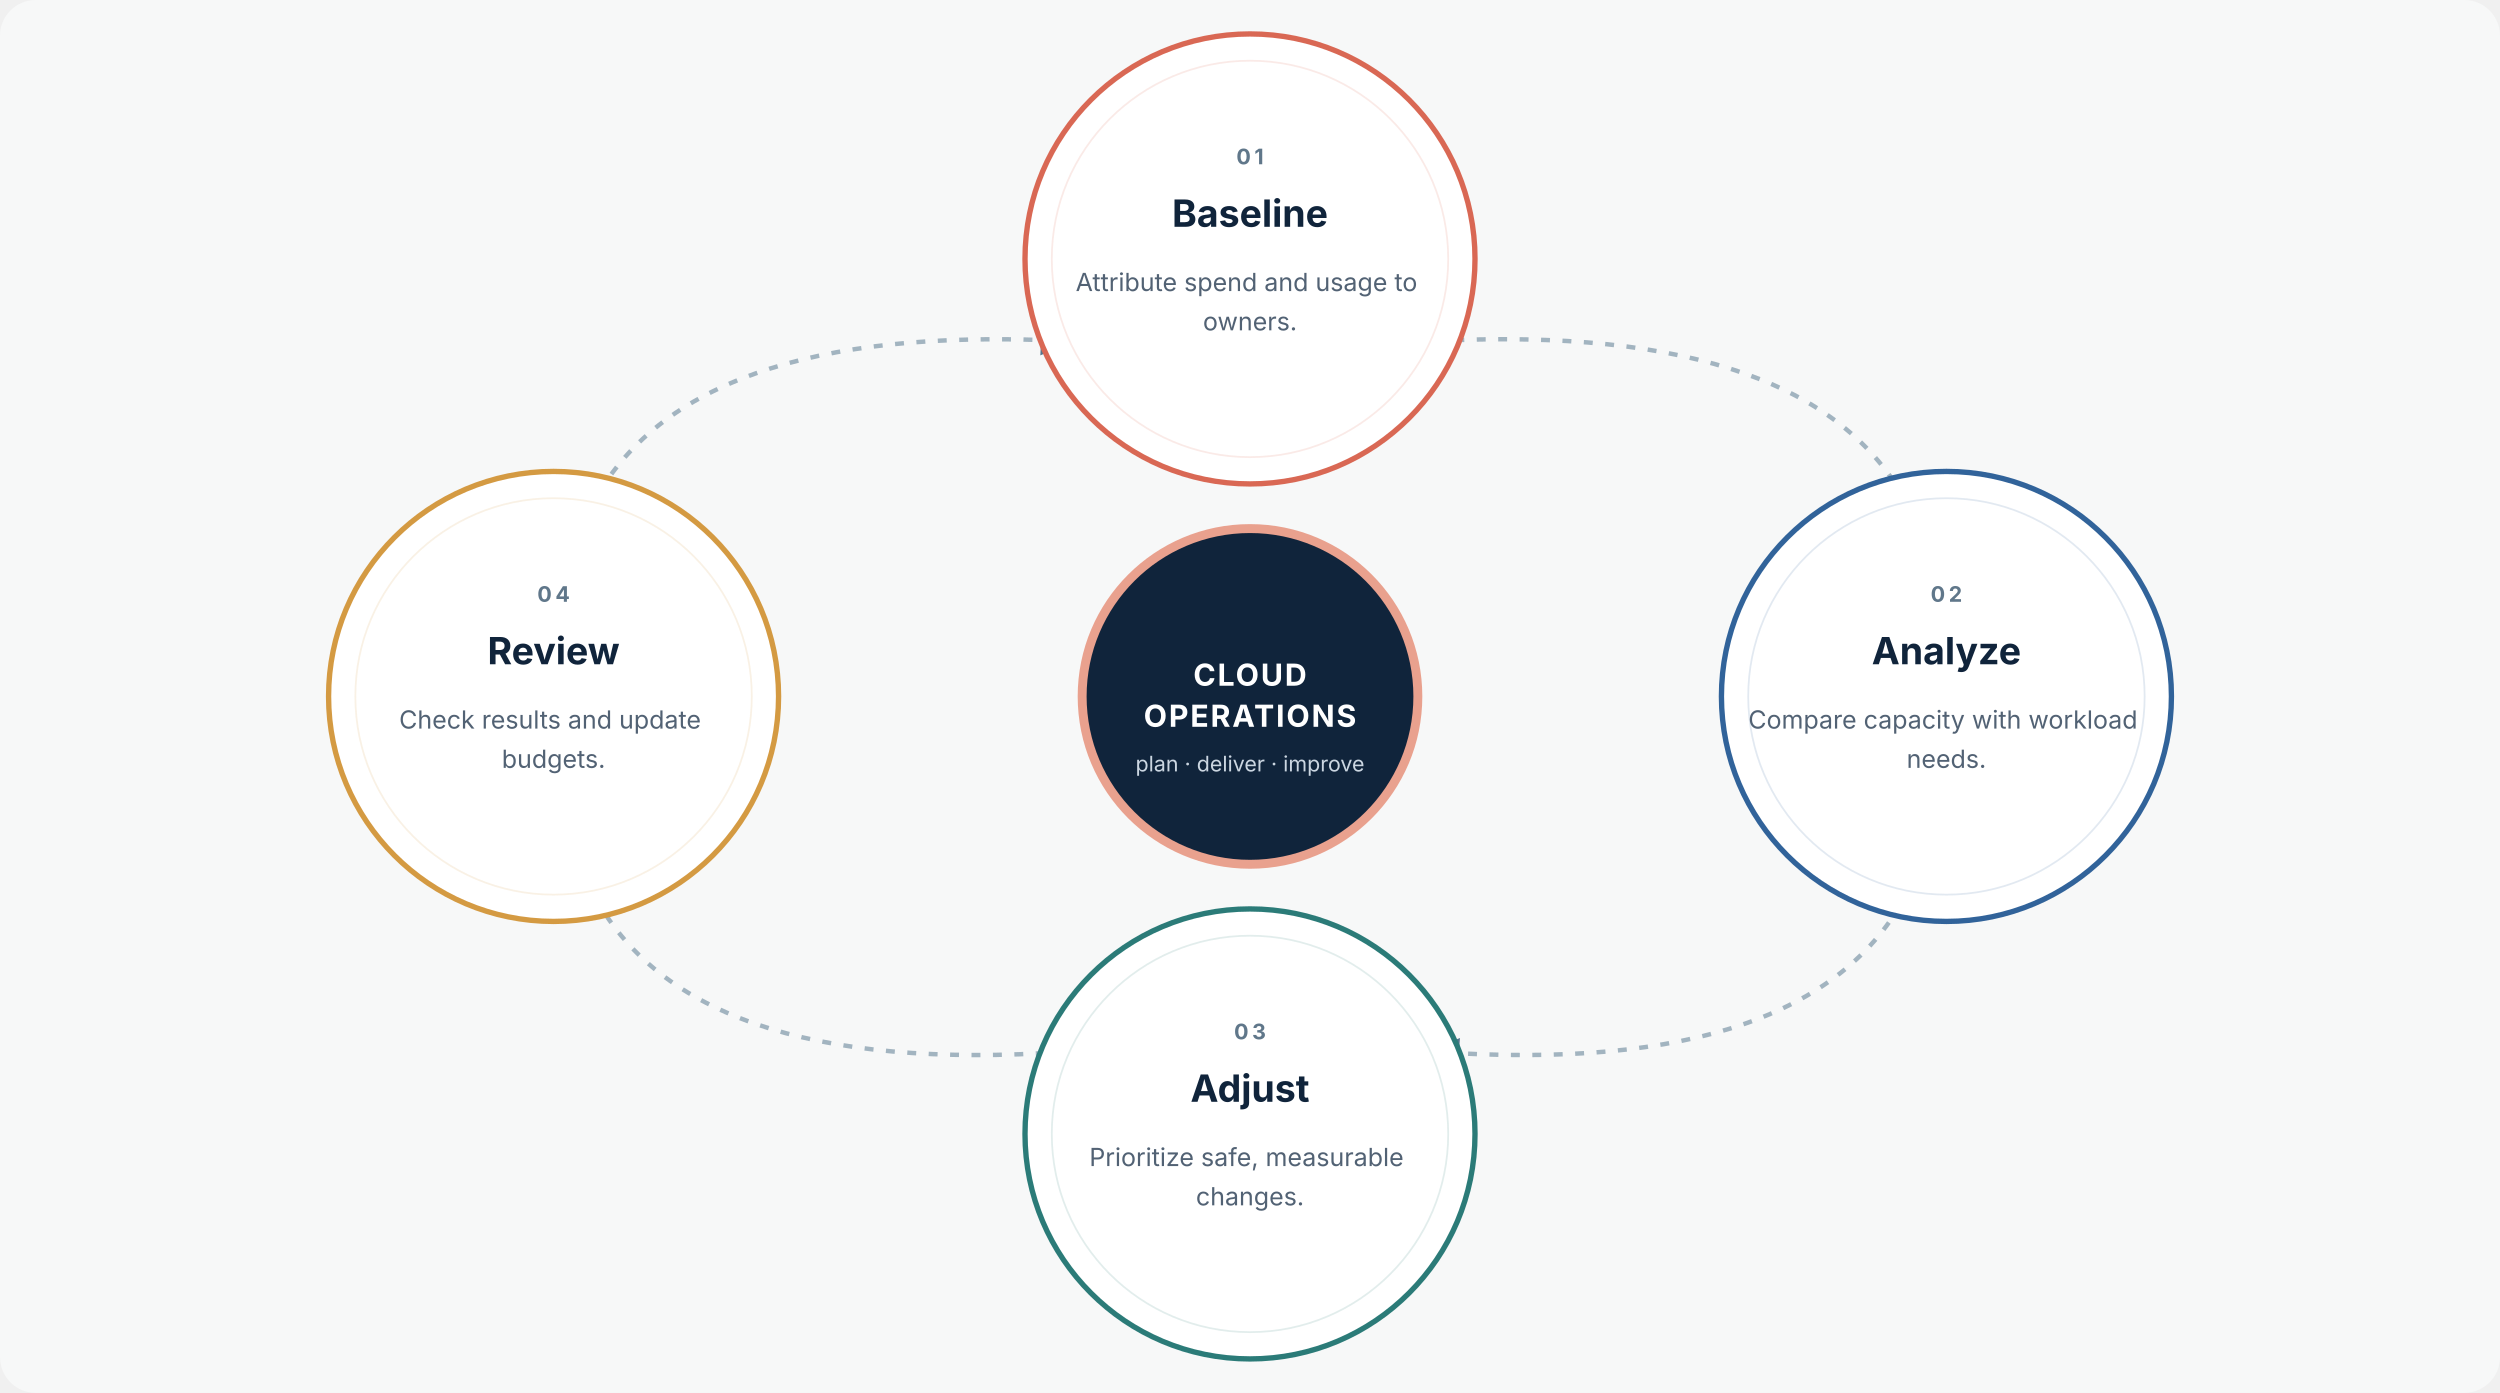
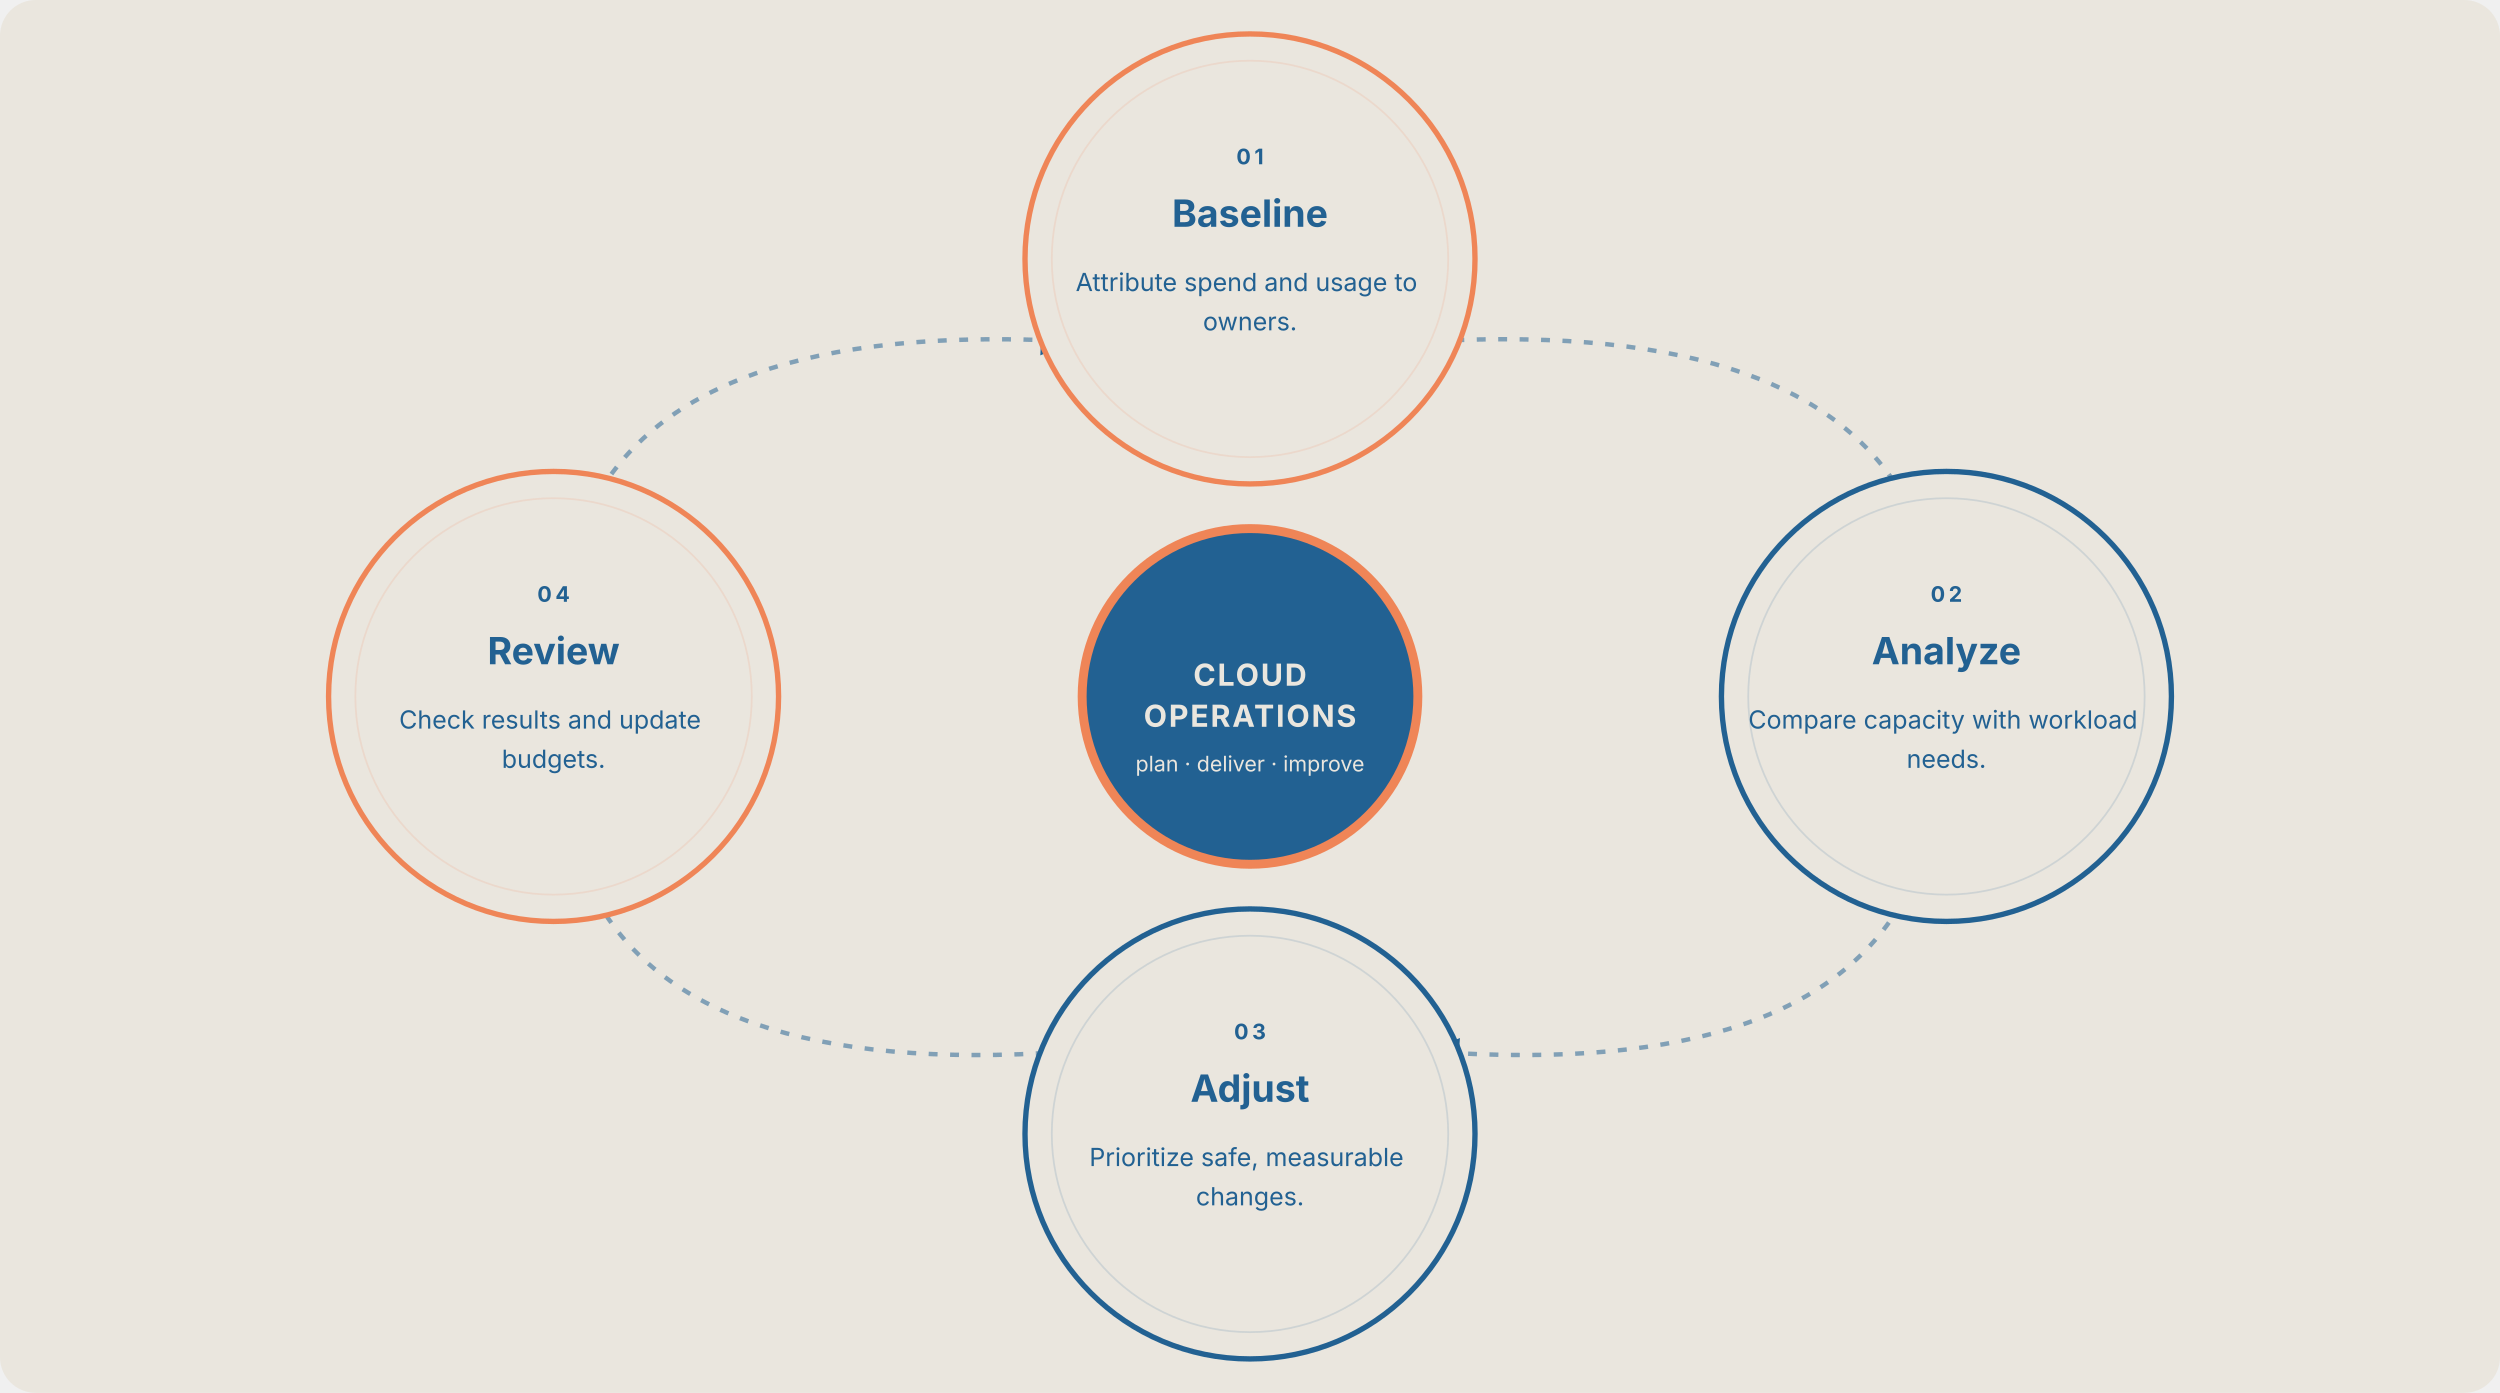
<svg xmlns="http://www.w3.org/2000/svg" viewBox="0 0 1400 780" role="img" aria-labelledby="title desc">
  <defs>
    <marker id="arrow" viewBox="0 0 10 10" refX="8" refY="5" markerWidth="7" markerHeight="7" orient="auto-start-reverse">
-       <path d="M0 0L10 5L0 10z" fill="#55758d" />
+       <path d="M0 0L10 5L0 10z" fill="#226192" />
    </marker>
    <style>
- .bg{fill:#f7f8f8}.connector{fill:none;stroke:#55758d;stroke-opacity:.52;stroke-width:2.5;stroke-dasharray:5 7;animation:dash 24s linear infinite}.number{font:700 12px Inter,Arial,sans-serif;letter-spacing:2px;fill:#60778a}.label{font:700 21px Inter,Arial,sans-serif;fill:#10243b}.desc{font:400 14px Inter,Arial,sans-serif;fill:#526274}.hub{fill:#10243b;stroke:#e9a18e;stroke-width:5}.hub-text{font:700 17px Inter,Arial,sans-serif;fill:#fff;letter-spacing:1px}.hub-sub{font:400 12px Inter,Arial,sans-serif;fill:#cbd6e1}.node{transform-box:fill-box;transform-origin:center;animation:arrive .8s ease-out both}.node-1{animation-delay:.12s}.node-2{animation-delay:.24s}.node-3{animation-delay:.36s}@keyframes dash{to{stroke-dashoffset:-150}}@keyframes arrive{from{opacity:.35;transform:scale(.94)}to{opacity:1;transform:scale(1)}}@media(prefers-reduced-motion:reduce){.connector,.node{animation:none}}
+ .bg{fill:#EAE6DE}.connector{fill:none;stroke:#226192;stroke-opacity:.52;stroke-width:2.5;stroke-dasharray:5 7;animation:dash 24s linear infinite}.number{font:700 12px Inter,Arial,sans-serif;letter-spacing:2px;fill:#226192}.label{font:700 21px Inter,Arial,sans-serif;fill:#226192}.desc{font:400 14px Inter,Arial,sans-serif;fill:#226192}.hub{fill:#226192;stroke:#EF8557;stroke-width:5}.hub-text{font:700 17px Inter,Arial,sans-serif;fill:#EAE6DE;letter-spacing:1px}.hub-sub{font:400 12px Inter,Arial,sans-serif;fill:#EAE6DE}.node{transform-box:fill-box;transform-origin:center;animation:arrive .8s ease-out both}.node-1{animation-delay:.12s}.node-2{animation-delay:.24s}.node-3{animation-delay:.36s}@keyframes dash{to{stroke-dashoffset:-150}}@keyframes arrive{from{opacity:.35;transform:scale(.94)}to{opacity:1;transform:scale(1)}}@media(prefers-reduced-motion:reduce){.connector,.node{animation:none}}
</style>
  </defs>
  <rect class="bg" width="1400" height="780" rx="20" />
  <path class="connector" d="M 803 191 Q 1018 180 1070 286" marker-end="url(#arrow)" />
  <path class="connector" d="M 1070 496 Q 1018 604 803 589" marker-end="url(#arrow)" />
  <path class="connector" d="M 597 589 Q 382 604 330 496" marker-end="url(#arrow)" />
  <path class="connector" d="M 330 286 Q 382 180 597 191" marker-end="url(#arrow)" />
  <g class="node node-0">
-     <circle cx="700" cy="145" r="126" fill="#fff" stroke="#d96854" stroke-width="3" />
-     <circle cx="700" cy="145" r="111" fill="none" stroke="#d96854" stroke-opacity=".14" stroke-width="1" />
+     <circle cx="700" cy="145" r="126" fill="#EAE6DE" stroke="#EF8557" stroke-width="3" />
+     <circle cx="700" cy="145" r="111" fill="none" stroke="#EF8557" stroke-opacity=".14" stroke-width="1" />
    <text x="700" y="92" text-anchor="middle" class="number">01</text>
    <text x="700" y="127" text-anchor="middle" class="label">Baseline</text>
    <text x="700" y="163" text-anchor="middle" class="desc">
      <tspan x="700" dy="0">Attribute spend and usage to</tspan>
      <tspan x="700" dy="22">owners.</tspan>
    </text>
  </g>
  <g class="node node-1">
-     <circle cx="1090" cy="390" r="126" fill="#fff" stroke="#31639a" stroke-width="3" />
-     <circle cx="1090" cy="390" r="111" fill="none" stroke="#31639a" stroke-opacity=".14" stroke-width="1" />
+     <circle cx="1090" cy="390" r="126" fill="#EAE6DE" stroke="#226192" stroke-width="3" />
+     <circle cx="1090" cy="390" r="111" fill="none" stroke="#226192" stroke-opacity=".14" stroke-width="1" />
    <text x="1090" y="337" text-anchor="middle" class="number">02</text>
    <text x="1090" y="372" text-anchor="middle" class="label">Analyze</text>
    <text x="1090" y="408" text-anchor="middle" class="desc">
      <tspan x="1090" dy="0">Compare capacity with workload</tspan>
      <tspan x="1090" dy="22">needs.</tspan>
    </text>
  </g>
  <g class="node node-2">
-     <circle cx="700" cy="635" r="126" fill="#fff" stroke="#2b7b78" stroke-width="3" />
-     <circle cx="700" cy="635" r="111" fill="none" stroke="#2b7b78" stroke-opacity=".14" stroke-width="1" />
+     <circle cx="700" cy="635" r="126" fill="#EAE6DE" stroke="#226192" stroke-width="3" />
+     <circle cx="700" cy="635" r="111" fill="none" stroke="#226192" stroke-opacity=".14" stroke-width="1" />
    <text x="700" y="582" text-anchor="middle" class="number">03</text>
    <text x="700" y="617" text-anchor="middle" class="label">Adjust</text>
    <text x="700" y="653" text-anchor="middle" class="desc">
      <tspan x="700" dy="0">Prioritize safe, measurable</tspan>
      <tspan x="700" dy="22">changes.</tspan>
    </text>
  </g>
  <g class="node node-3">
-     <circle cx="310" cy="390" r="126" fill="#fff" stroke="#d49a42" stroke-width="3" />
-     <circle cx="310" cy="390" r="111" fill="none" stroke="#d49a42" stroke-opacity=".14" stroke-width="1" />
+     <circle cx="310" cy="390" r="126" fill="#EAE6DE" stroke="#EF8557" stroke-width="3" />
+     <circle cx="310" cy="390" r="111" fill="none" stroke="#EF8557" stroke-opacity=".14" stroke-width="1" />
    <text x="310" y="337" text-anchor="middle" class="number">04</text>
    <text x="310" y="372" text-anchor="middle" class="label">Review</text>
    <text x="310" y="408" text-anchor="middle" class="desc">
      <tspan x="310" dy="0">Check results and update</tspan>
      <tspan x="310" dy="22">budgets.</tspan>
    </text>
  </g>
  <circle class="hub" cx="700" cy="390" r="94" />
  <text class="hub-text" x="700" y="384" text-anchor="middle">CLOUD</text>
  <text class="hub-text" x="700" y="407" text-anchor="middle">OPERATIONS</text>
  <text class="hub-sub" x="700" y="432" text-anchor="middle">plan · deliver · improve</text>
</svg>
